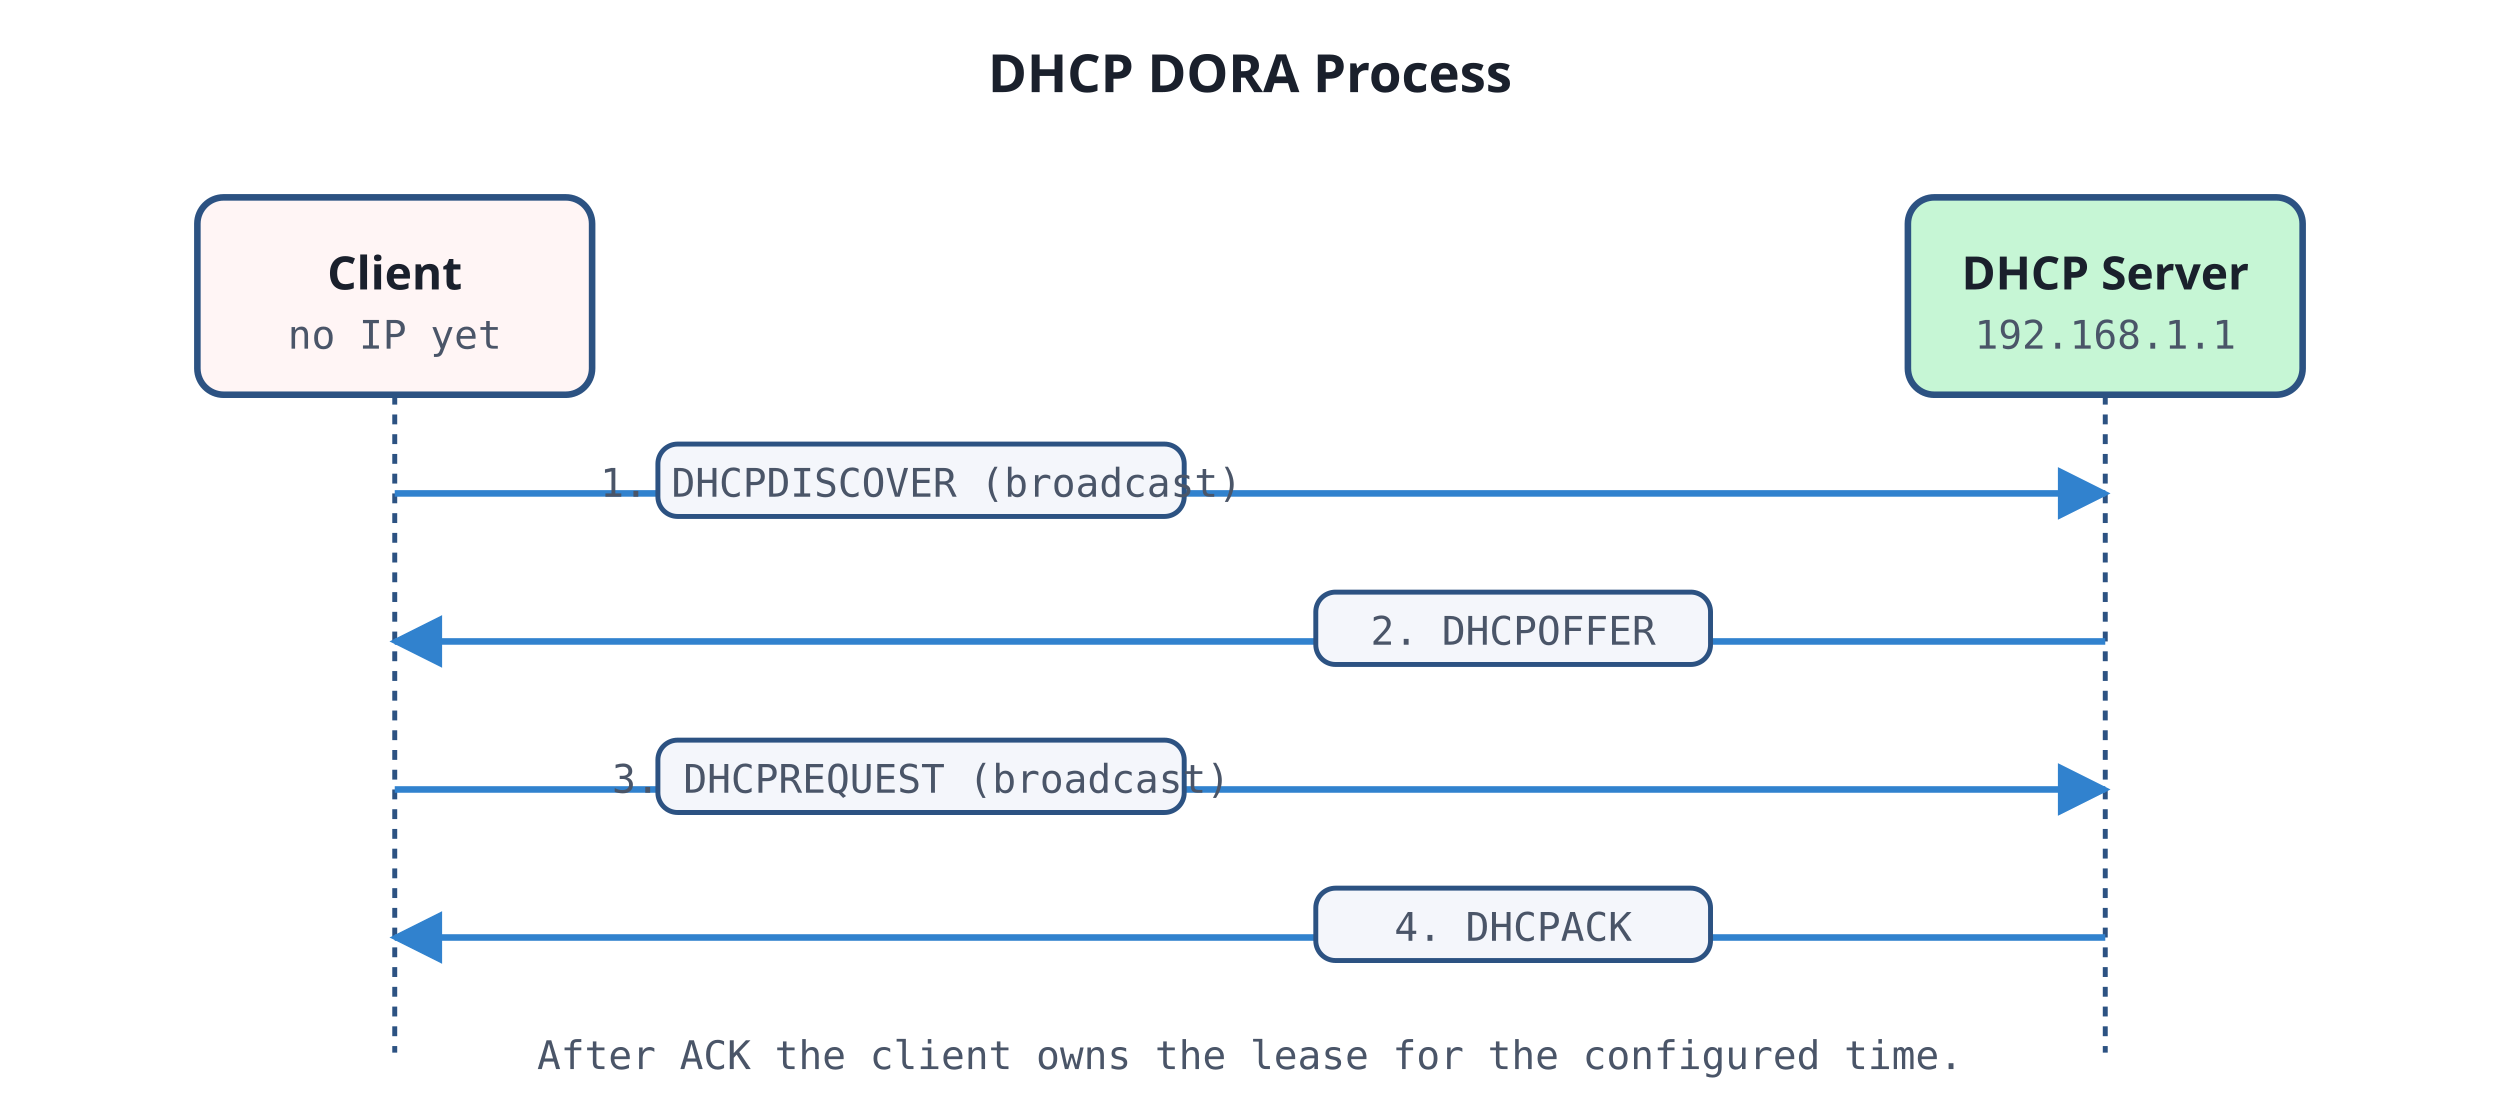
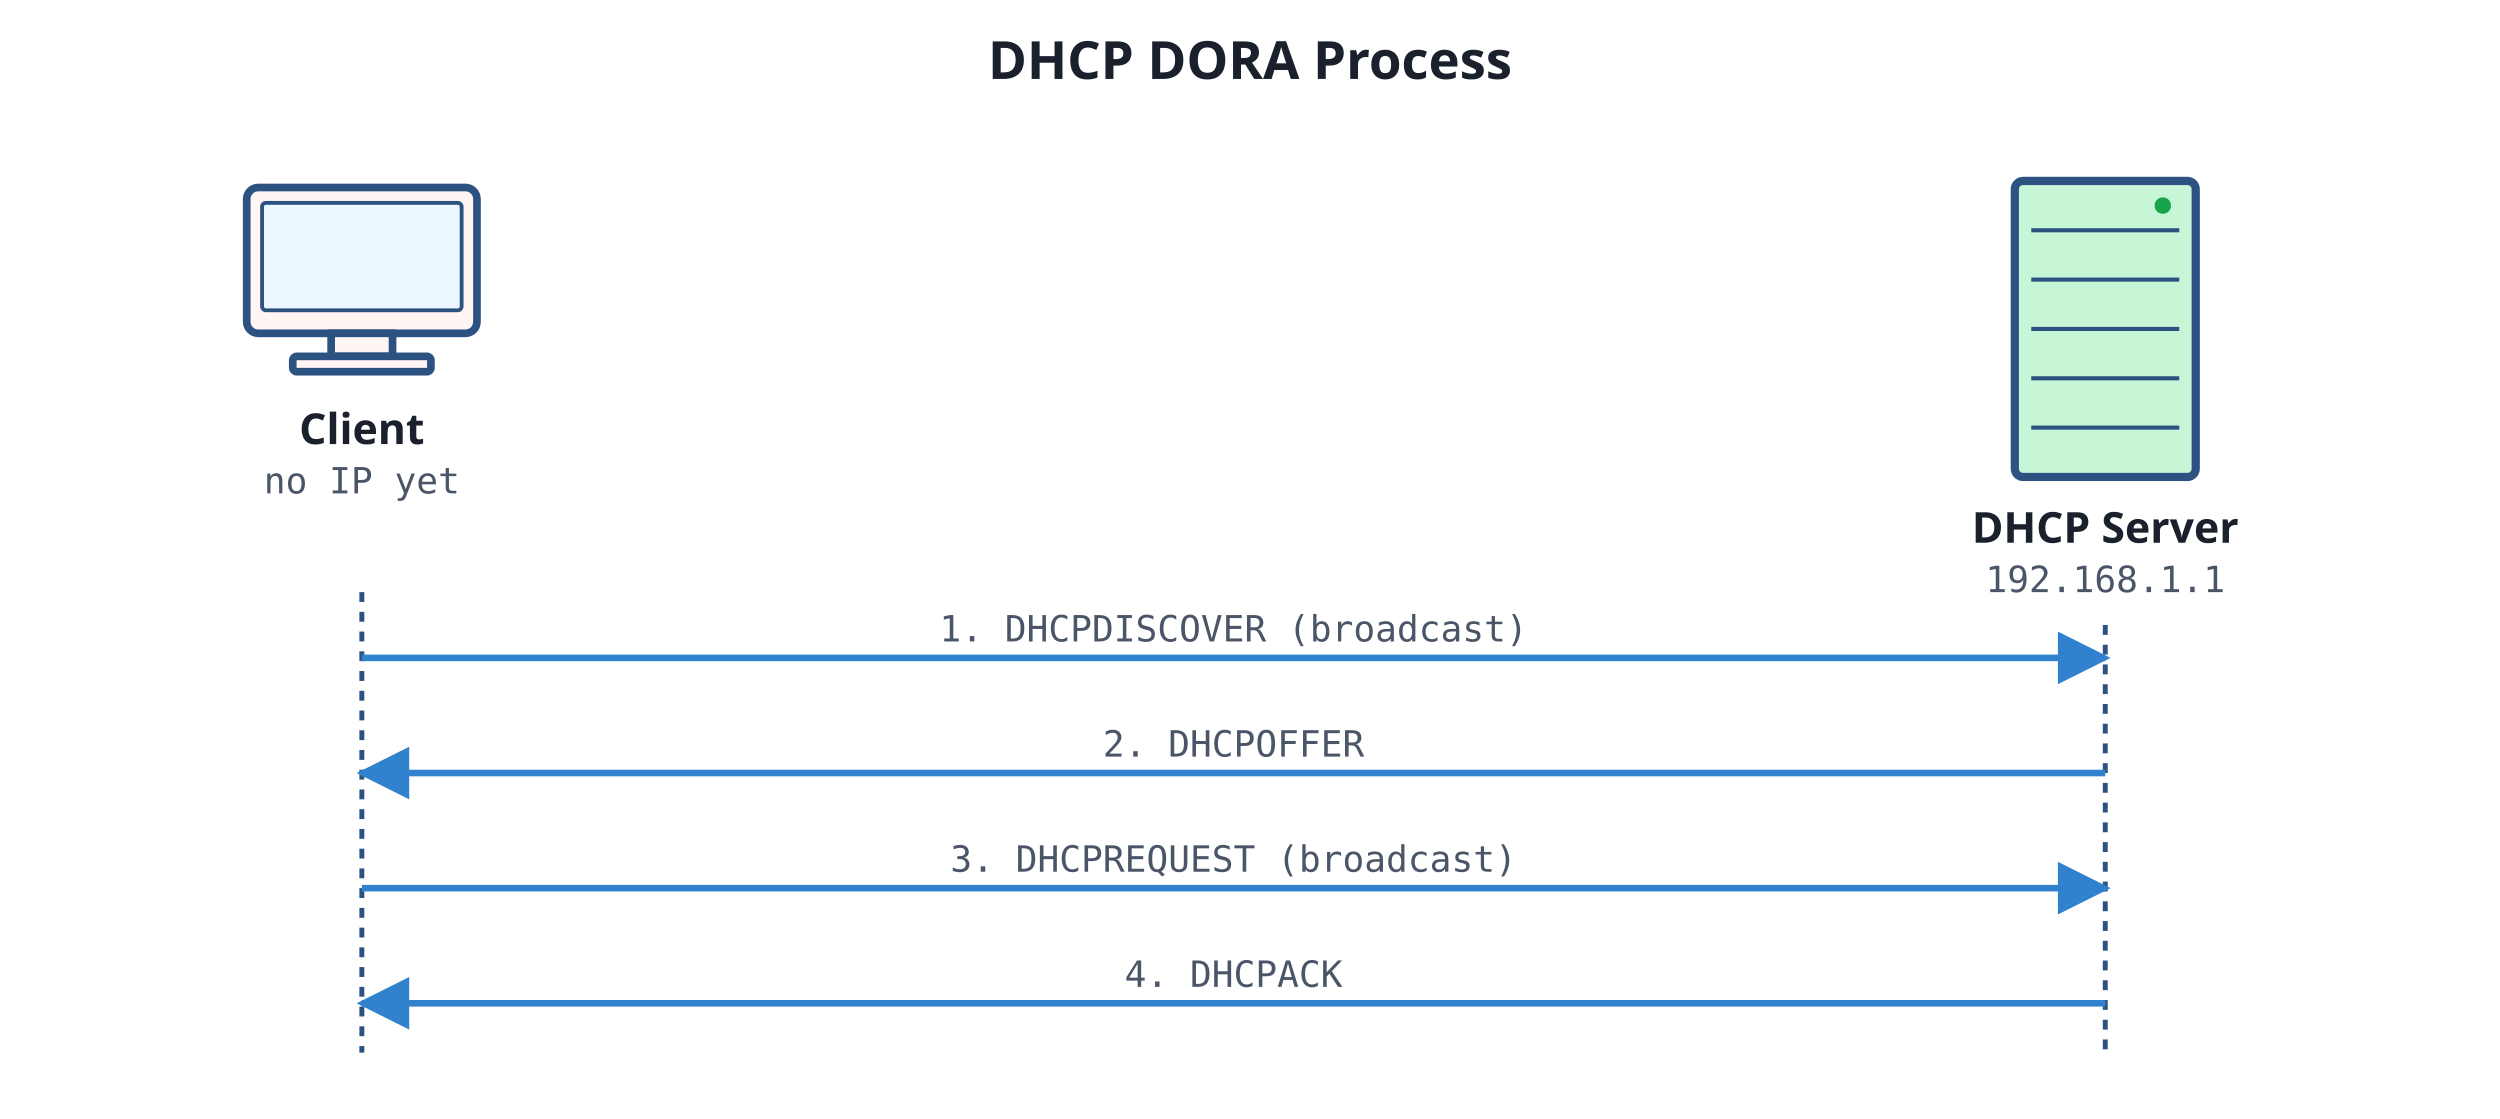
- <svg xmlns="http://www.w3.org/2000/svg" viewBox="0 0 760 340" role="img" aria-label="DHCP DORA process">
+ <svg xmlns="http://www.w3.org/2000/svg" viewBox="0 0 760 340" role="img" aria-label="DHCP DORA with Cisco icons">
  <style>
-     .label { fill: var(--diagram-text, #1a202c); font: 600 14px system-ui, sans-serif; }
-     .small { fill: var(--diagram-muted, #4a5568); font: 12px ui-monospace, Consolas, monospace; }
+     .label { fill: var(--diagram-text, #1a202c); font: 600 13px system-ui, sans-serif; }
+     .small { fill: var(--diagram-muted, #4a5568); font: 11px ui-monospace, Consolas, monospace; }
    .title { fill: var(--diagram-text, #1a202c); font: 700 16px system-ui, sans-serif; }
-     .pc { fill: var(--diagram-pc, #fff5f5); stroke: var(--diagram-stroke, #2c5282); stroke-width: 2; }
-     .router { fill: var(--diagram-router, #c6f6d5); stroke: var(--diagram-stroke, #2c5282); stroke-width: 2; }
-     .step { fill: var(--diagram-fill, #f4f6fb); stroke: var(--diagram-stroke, #2c5282); stroke-width: 1.5; rx: 6; }
-     .arrow { fill: none; stroke: var(--diagram-arrow, #3182ce); stroke-width: 2; marker-end: url(#dhcparr); }
+     .link { stroke: var(--diagram-arrow, #3182ce); stroke-width: 2; fill: none; }
+     .trunk { stroke: var(--diagram-accent, #c05621); stroke-width: 4; fill: none; }
+     .blocked { stroke: var(--diagram-accent, #e53e3e); stroke-width: 3; stroke-dasharray: 8,5; fill: none; }
  </style>
  <defs>
-     <marker id="dhcparr" viewBox="0 0 10 10" refX="9" refY="5" markerWidth="8" markerHeight="8" orient="auto-start-reverse">
+     <symbol id="cisco-router" viewBox="0 0 80 60" overflow="visible">
+       <ellipse cx="40" cy="42" rx="32" ry="9" fill="var(--diagram-router,#c6f6d5)" stroke="var(--diagram-stroke,#2c5282)" stroke-width="2" />
+       <path d="M8 42 V22 A32,9 0 0 0 72,22 V42" fill="var(--diagram-router,#c6f6d5)" stroke="var(--diagram-stroke,#2c5282)" stroke-width="2" />
+       <ellipse cx="40" cy="22" rx="32" ry="9" fill="var(--diagram-router,#c6f6d5)" stroke="var(--diagram-stroke,#2c5282)" stroke-width="2" />
+       <g stroke="var(--diagram-stroke,#2c5282)" stroke-width="2" fill="none" stroke-linecap="round">
+         <path d="M40 22 L25 14 M30 13 L25 14 L26 19" />
+         <path d="M40 22 L55 14 M50 13 L55 14 L54 19" />
+         <path d="M40 22 L25 30 M30 31 L25 30 L26 25" />
+         <path d="M40 22 L55 30 M50 31 L55 30 L54 25" />
+       </g>
+     </symbol>
+     <symbol id="cisco-switch" viewBox="0 0 80 50" overflow="visible">
+       <rect x="6" y="14" width="68" height="22" rx="3" fill="var(--diagram-switch,#fefcbf)" stroke="var(--diagram-stroke,#2c5282)" stroke-width="2" />
+       <g stroke="var(--diagram-stroke,#2c5282)" stroke-width="1.8" fill="none" stroke-linecap="round">
+         <path d="M14 20 H40 M36 17 L40 20 L36 23" />
+         <path d="M14 30 H40 M36 27 L40 30 L36 33" />
+         <path d="M40 20 L66 20 M44 17 L40 20 L44 23" transform="translate(0,0)" />
+         <path d="M66 30 H40 M44 27 L40 30 L44 33" />
+       </g>
+     </symbol>
+     <symbol id="cisco-l3switch" viewBox="0 0 80 50" overflow="visible">
+       <rect x="6" y="14" width="68" height="22" rx="3" fill="var(--diagram-switch,#fefcbf)" stroke="var(--diagram-stroke,#2c5282)" stroke-width="2" />
+       <g stroke="var(--diagram-stroke,#2c5282)" stroke-width="1.8" fill="none" stroke-linecap="round">
+         <path d="M14 20 H30 M26 17 L30 20 L26 23" />
+         <path d="M50 30 H66 M62 27 L66 30 L62 33" />
+       </g>
+       <polygon points="40,8 56,25 40,42 24,25" fill="var(--diagram-router,#c6f6d5)" stroke="var(--diagram-stroke,#2c5282)" stroke-width="2" />
+     </symbol>
+     <symbol id="cisco-pc" viewBox="0 0 80 60" overflow="visible">
+       <rect x="10" y="6" width="60" height="38" rx="3" fill="var(--diagram-pc,#fff5f5)" stroke="var(--diagram-stroke,#2c5282)" stroke-width="2" />
+       <rect x="14" y="10" width="52" height="28" rx="1" fill="var(--diagram-cloud,#ebf8ff)" stroke="var(--diagram-stroke,#2c5282)" stroke-width="1" />
+       <rect x="32" y="44" width="16" height="6" fill="var(--diagram-pc,#fff5f5)" stroke="var(--diagram-stroke,#2c5282)" stroke-width="2" />
+       <rect x="22" y="50" width="36" height="4" rx="1" fill="var(--diagram-pc,#fff5f5)" stroke="var(--diagram-stroke,#2c5282)" stroke-width="2" />
+     </symbol>
+     <symbol id="cisco-server" viewBox="0 0 60 80" overflow="visible">
+       <rect x="8" y="4" width="44" height="72" rx="2" fill="var(--diagram-router,#c6f6d5)" stroke="var(--diagram-stroke,#2c5282)" stroke-width="2" />
+       <line x1="12" y1="16" x2="48" y2="16" stroke="var(--diagram-stroke,#2c5282)" stroke-width="1" />
+       <line x1="12" y1="28" x2="48" y2="28" stroke="var(--diagram-stroke,#2c5282)" stroke-width="1" />
+       <line x1="12" y1="40" x2="48" y2="40" stroke="var(--diagram-stroke,#2c5282)" stroke-width="1" />
+       <line x1="12" y1="52" x2="48" y2="52" stroke="var(--diagram-stroke,#2c5282)" stroke-width="1" />
+       <line x1="12" y1="64" x2="48" y2="64" stroke="var(--diagram-stroke,#2c5282)" stroke-width="1" />
+       <circle cx="44" cy="10" r="2" fill="#16a34a" />
+     </symbol>
+     <symbol id="cisco-cloud" viewBox="0 0 120 70" overflow="visible">
+       <path d="M30 50 a18 18 0 0 1 6 -34 a22 22 0 0 1 38 4 a16 16 0 0 1 22 18 a14 14 0 0 1 -10 24 H32 a14 14 0 0 1 -2 -12 z" fill="var(--diagram-cloud,#ebf8ff)" stroke="var(--diagram-stroke,#2c5282)" stroke-width="2" />
+     </symbol>
+     <symbol id="cisco-ap" viewBox="0 0 80 60" overflow="visible">
+       <rect x="20" y="30" width="40" height="14" rx="2" fill="var(--diagram-switch,#fefcbf)" stroke="var(--diagram-stroke,#2c5282)" stroke-width="2" />
+       <line x1="40" y1="30" x2="40" y2="20" stroke="var(--diagram-stroke,#2c5282)" stroke-width="2" />
+       <path d="M28 18 a14 14 0 0 1 24 0" fill="none" stroke="var(--diagram-stroke,#2c5282)" stroke-width="2" />
+       <path d="M22 12 a22 22 0 0 1 36 0" fill="none" stroke="var(--diagram-stroke,#2c5282)" stroke-width="2" />
+     </symbol>
+     <symbol id="cisco-phone" viewBox="0 0 80 60" overflow="visible">
+       <rect x="14" y="8" width="52" height="44" rx="3" fill="var(--diagram-pc,#fff5f5)" stroke="var(--diagram-stroke,#2c5282)" stroke-width="2" />
+       <rect x="20" y="14" width="40" height="14" fill="var(--diagram-cloud,#ebf8ff)" />
+       <g fill="var(--diagram-stroke,#2c5282)">
+         <circle cx="26" cy="38" r="2" />
+         <circle cx="34" cy="38" r="2" />
+         <circle cx="42" cy="38" r="2" />
+         <circle cx="50" cy="38" r="2" />
+         <circle cx="26" cy="46" r="2" />
+         <circle cx="34" cy="46" r="2" />
+         <circle cx="42" cy="46" r="2" />
+         <circle cx="50" cy="46" r="2" />
+       </g>
+     </symbol>
+     <marker id="m-arrow" viewBox="0 0 10 10" refX="9" refY="5" markerWidth="8" markerHeight="8" orient="auto-start-reverse">
      <path d="M0,0 L10,5 L0,10 z" fill="var(--diagram-arrow,#3182ce)" />
    </marker>
  </defs>
-   <text class="title" x="380" y="28" text-anchor="middle">DHCP DORA Process</text>
-   <rect class="pc" x="60" y="60" width="120" height="60" rx="8" />
-   <text class="label" x="120" y="88" text-anchor="middle">Client</text>
-   <text class="small" x="120" y="106" text-anchor="middle">no IP yet</text>
-   <rect class="router" x="580" y="60" width="120" height="60" rx="8" />
-   <text class="label" x="640" y="88" text-anchor="middle">DHCP Server</text>
-   <text class="small" x="640" y="106" text-anchor="middle">192.168.1.1</text>
-   <line x1="120" y1="120" x2="120" y2="320" stroke="var(--diagram-stroke,#2c5282)" stroke-width="1.5" stroke-dasharray="3,3" />
-   <line x1="640" y1="120" x2="640" y2="320" stroke="var(--diagram-stroke,#2c5282)" stroke-width="1.5" stroke-dasharray="3,3" />
-   <path class="arrow" d="M120 150 L640 150" />
-   <rect class="step" x="200" y="135" width="160" height="22" />
-   <text class="small" x="280" y="151" text-anchor="middle">1. DHCPDISCOVER (broadcast)</text>
-   <path class="arrow" d="M640 195 L120 195" />
-   <rect class="step" x="400" y="180" width="120" height="22" />
-   <text class="small" x="460" y="196" text-anchor="middle">2. DHCPOFFER</text>
-   <path class="arrow" d="M120 240 L640 240" />
-   <rect class="step" x="200" y="225" width="160" height="22" />
-   <text class="small" x="280" y="241" text-anchor="middle">3. DHCPREQUEST (broadcast)</text>
-   <path class="arrow" d="M640 285 L120 285" />
-   <rect class="step" x="400" y="270" width="120" height="22" />
-   <text class="small" x="460" y="286" text-anchor="middle">4. DHCPACK</text>
-   <text class="small" x="380" y="325" text-anchor="middle">After ACK the client owns the lease for the configured time.</text>
+   <text class="title" x="380" y="24" text-anchor="middle">DHCP DORA Process</text>
+   <use href="#cisco-pc" x="60" y="50" width="100" height="70" />
+   <text class="label" x="110" y="135" text-anchor="middle">Client</text>
+   <text class="small" x="110" y="150" text-anchor="middle">no IP yet</text>
+   <use href="#cisco-server" x="600" y="50" width="80" height="100" />
+   <text class="label" x="640" y="165" text-anchor="middle">DHCP Server</text>
+   <text class="small" x="640" y="180" text-anchor="middle">192.168.1.1</text>
+   <line x1="110" y1="180" x2="110" y2="320" stroke="var(--diagram-stroke,#2c5282)" stroke-width="1.5" stroke-dasharray="3,3" />
+   <line x1="640" y1="190" x2="640" y2="320" stroke="var(--diagram-stroke,#2c5282)" stroke-width="1.5" stroke-dasharray="3,3" />
+   <path class="link" d="M110 200 L640 200" marker-end="url(#m-arrow)" />
+   <text class="small" x="375" y="195" text-anchor="middle">1. DHCPDISCOVER (broadcast)</text>
+   <path class="link" d="M640 235 L110 235" marker-end="url(#m-arrow)" />
+   <text class="small" x="375" y="230" text-anchor="middle">2. DHCPOFFER</text>
+   <path class="link" d="M110 270 L640 270" marker-end="url(#m-arrow)" />
+   <text class="small" x="375" y="265" text-anchor="middle">3. DHCPREQUEST (broadcast)</text>
+   <path class="link" d="M640 305 L110 305" marker-end="url(#m-arrow)" />
+   <text class="small" x="375" y="300" text-anchor="middle">4. DHCPACK</text>
</svg>
